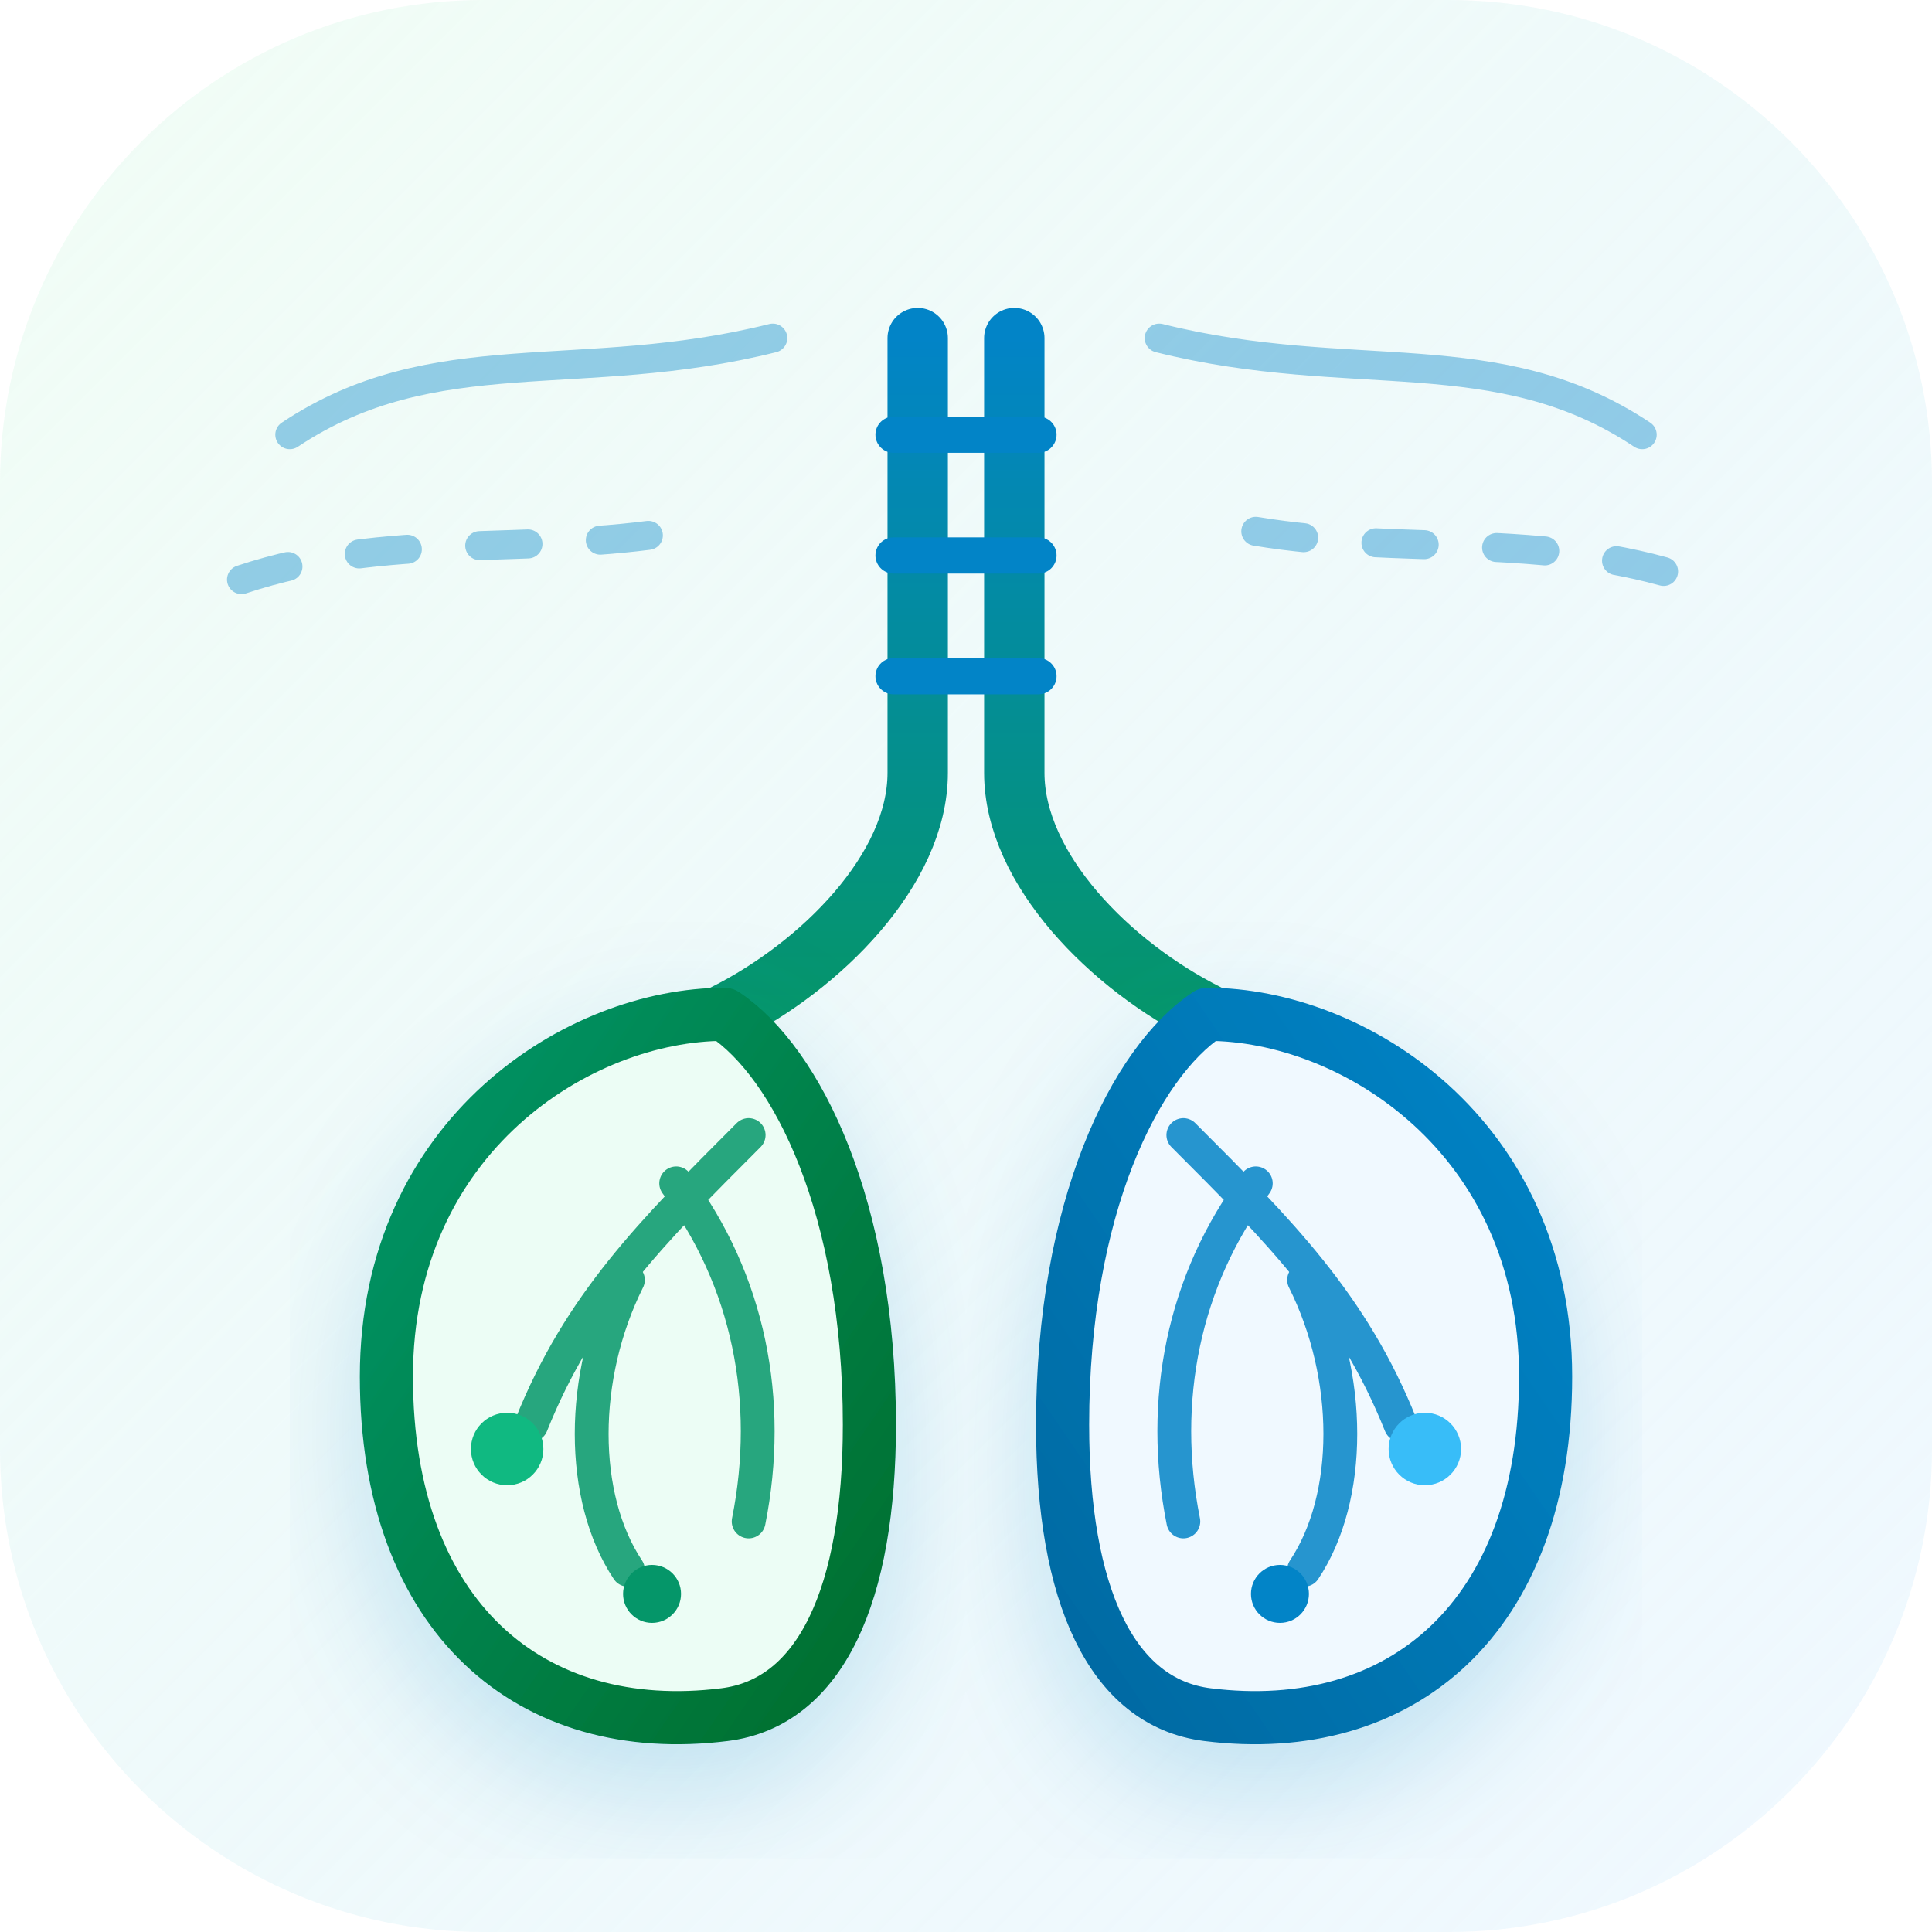
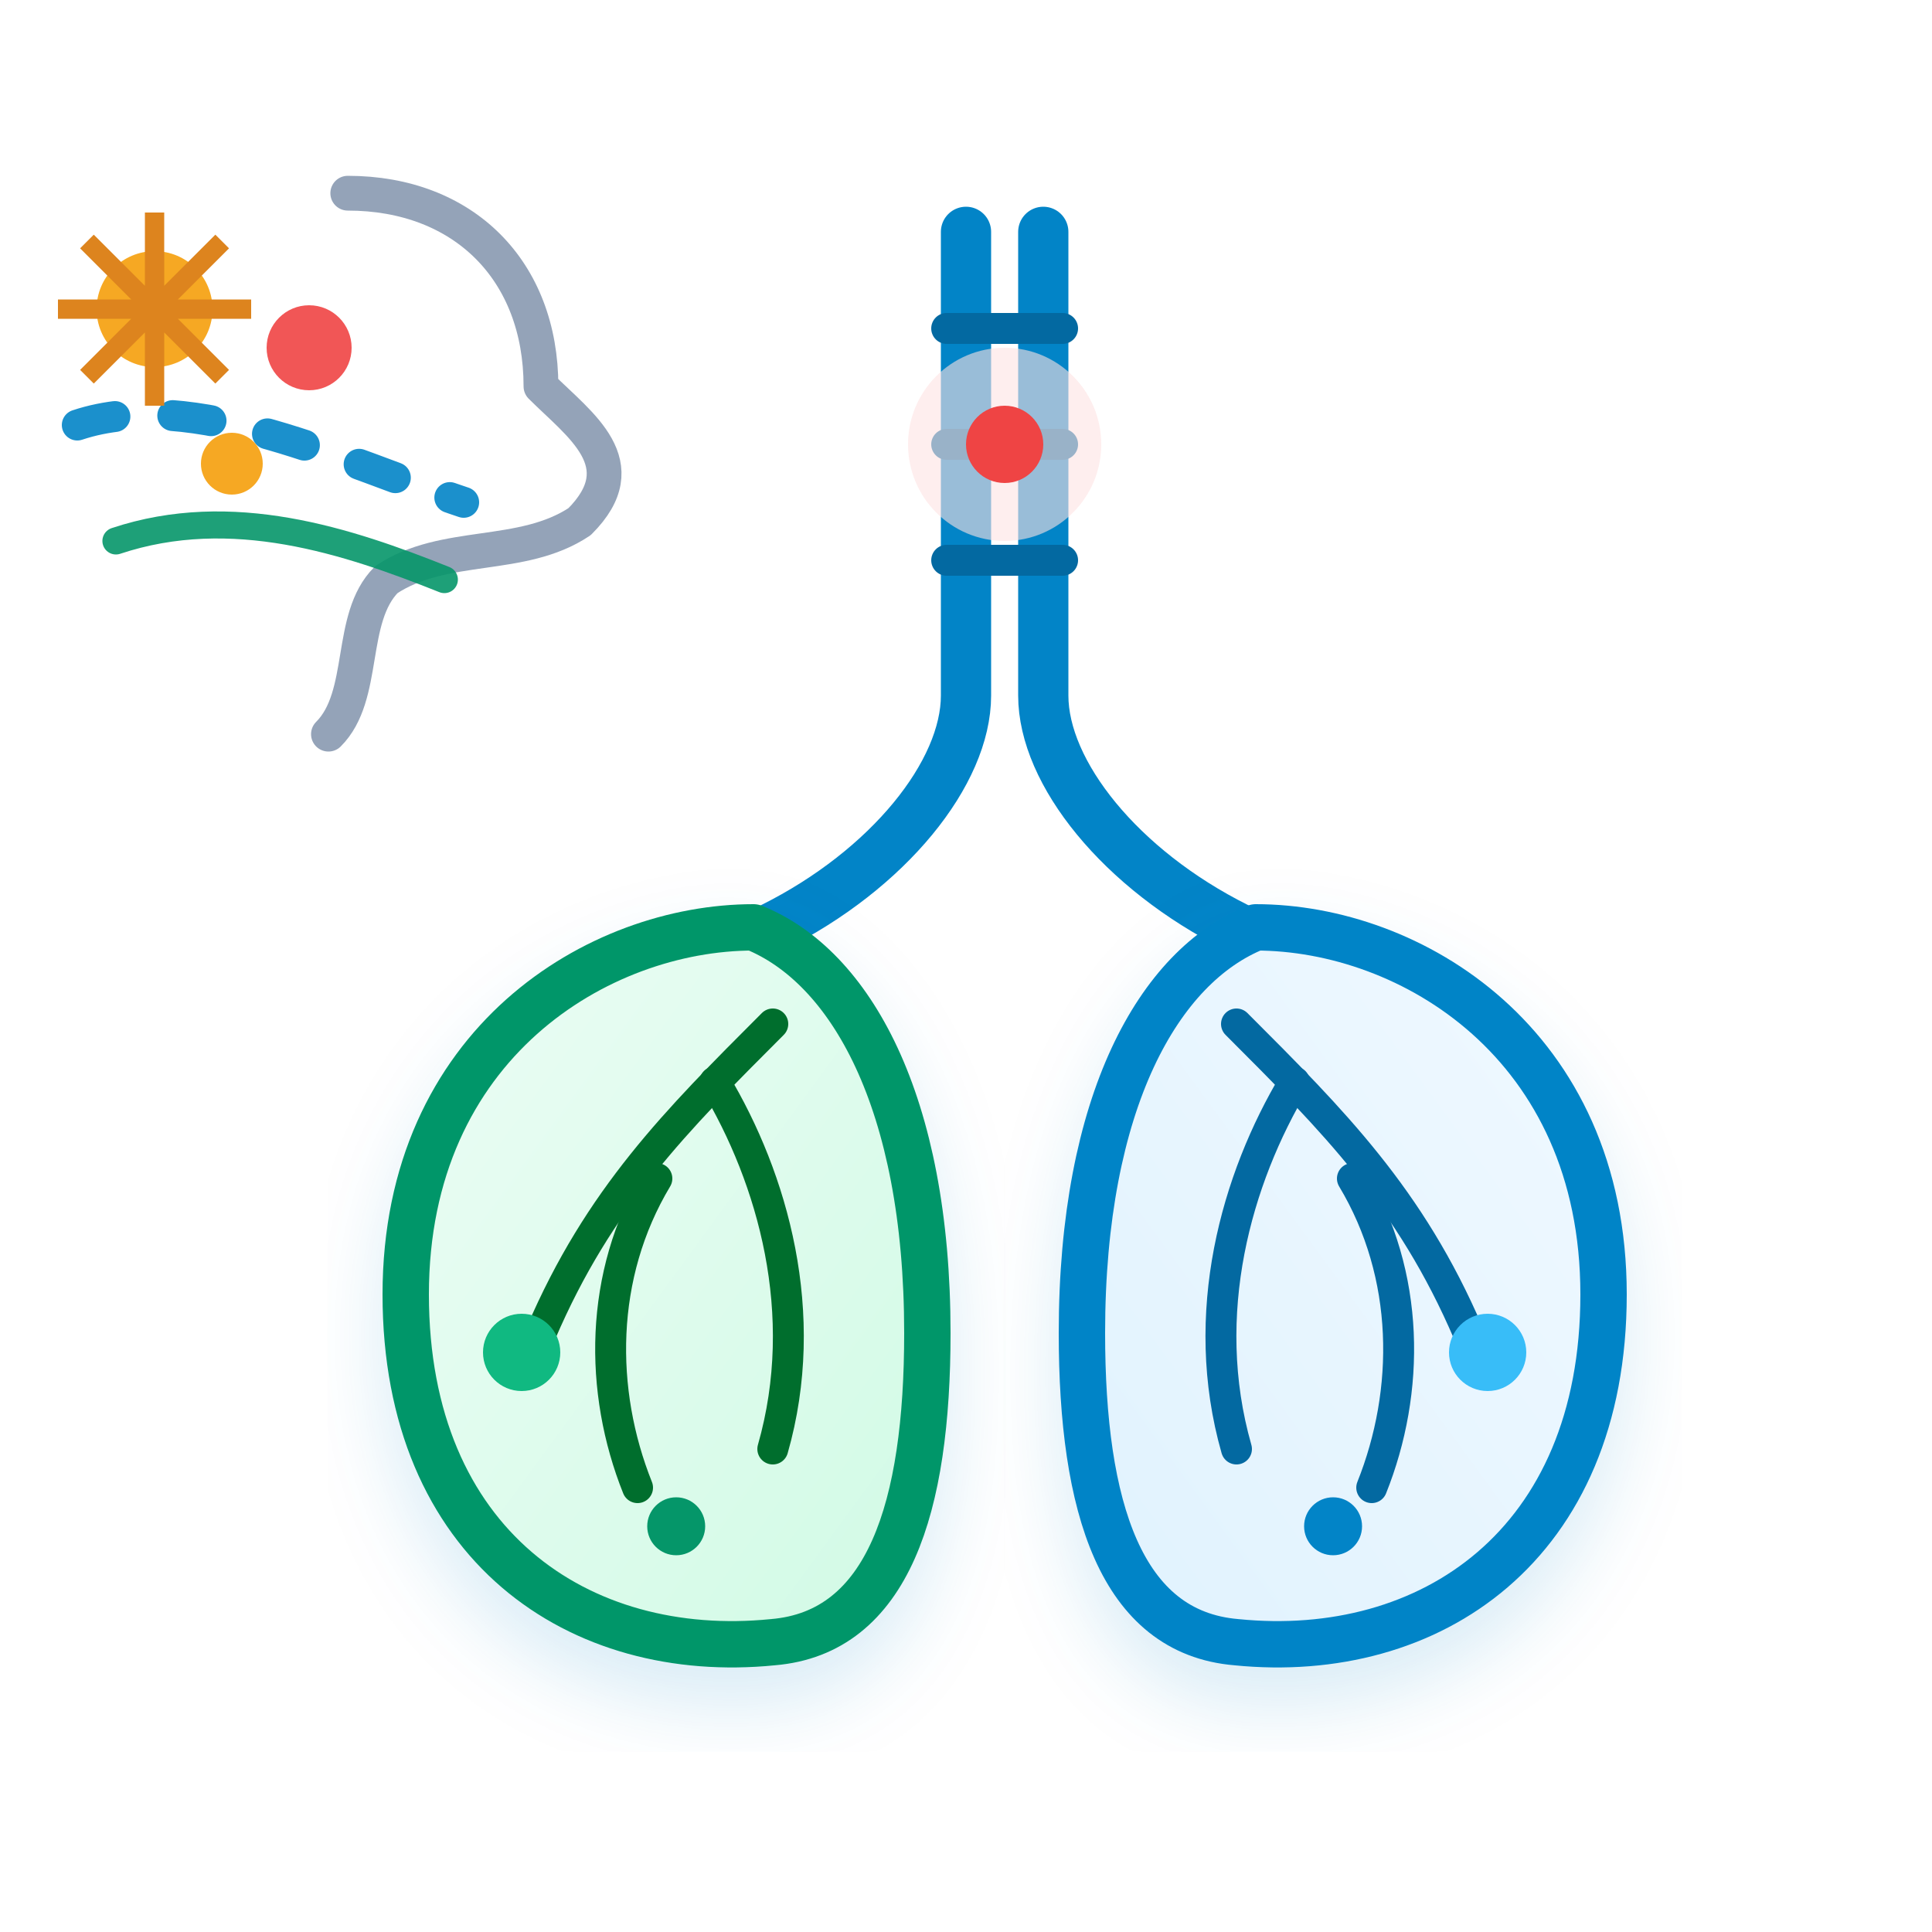
- <svg xmlns="http://www.w3.org/2000/svg" viewBox="0 0 80 80" fill="none">
+ <svg xmlns="http://www.w3.org/2000/svg" viewBox="0 0 100 100" fill="none">
  <defs>
-     <linearGradient id="ar-bg" x1="0%" y1="0%" x2="100%" y2="100%">
-       <stop offset="0%" stop-color="#f0fdf4" stop-opacity="0.9" />
-       <stop offset="100%" stop-color="#e0f2fe" stop-opacity="0.5" />
+     <linearGradient id="ar-lung-l" x1="0%" y1="0%" x2="100%" y2="100%">
+       <stop offset="0%" stop-color="#ecfdf5" />
+       <stop offset="100%" stop-color="#d1fae5" />
    </linearGradient>
-     <linearGradient id="ar-trachea" x1="0%" y1="0%" x2="0%" y2="100%">
-       <stop offset="0%" stop-color="#0284c7" />
-       <stop offset="100%" stop-color="#059669" />
+     <linearGradient id="ar-lung-r" x1="100%" y1="0%" x2="0%" y2="100%">
+       <stop offset="0%" stop-color="#f0f9ff" />
+       <stop offset="100%" stop-color="#e0f2fe" />
    </linearGradient>
-     <linearGradient id="ar-lung-left" x1="0%" y1="0%" x2="100%" y2="100%">
-       <stop offset="0%" stop-color="#059669" />
-       <stop offset="100%" stop-color="#006e2d" />
-     </linearGradient>
-     <linearGradient id="ar-lung-right" x1="100%" y1="0%" x2="0%" y2="100%">
-       <stop offset="0%" stop-color="#0284c7" />
-       <stop offset="100%" stop-color="#0369a1" />
-     </linearGradient>
-     <filter id="ar-shadow" x="-20%" y="-20%" width="140%" height="140%">
-       <feDropShadow dx="0" dy="2" stdDeviation="2.5" flood-color="#0284c7" flood-opacity="0.2" />
+     <radialGradient id="ar-pollen-glow" cx="50%" cy="50%" r="50%">
+       <stop offset="0%" stop-color="#f59e0b" stop-opacity="0.8" />
+       <stop offset="100%" stop-color="#f59e0b" stop-opacity="0" />
+     </radialGradient>
+     <filter id="ar-shadow" x="-15%" y="-15%" width="130%" height="130%">
+       <feDropShadow dx="0" dy="2" stdDeviation="2" flood-color="#0284c7" flood-opacity="0.15" />
    </filter>
  </defs>
-   <rect width="80" height="80" rx="20" fill="url(#ar-bg)" />
-   <g opacity="0.4" stroke="#0284c7" stroke-width="1.2" stroke-linecap="round">
-     <path d="M12 18 C 18 14, 24 16, 32 14" />
-     <path d="M48 14 C 56 16, 62 14, 68 18" />
-     <path d="M10 24 C 16 22, 22 23, 28 22" stroke-dasharray="2 3" />
-     <path d="M52 22 C 58 23, 64 22, 70 24" stroke-dasharray="2 3" />
+   <path d="M18 10 C 24 10, 28 14, 28 20 C 30 22, 33 24, 30 27 C 27 29, 23 28, 20 30 C 18 32, 19 36, 17 38" stroke="#94a3b8" stroke-width="1.8" stroke-linecap="round" stroke-linejoin="round" fill="none" />
+   <g opacity="0.9">
+     <path d="M4 22 C 10 20, 18 24, 24 26" stroke="#0284c7" stroke-width="1.6" stroke-linecap="round" stroke-dasharray="2 3" />
+     <path d="M6 28 C 12 26, 18 28, 23 30" stroke="#059669" stroke-width="1.4" stroke-linecap="round" />
+     <circle cx="8" cy="16" r="3" fill="#f59e0b" />
+     <path d="M8 11 L 8 21 M 3 16 L 13 16 M 4.5 12.5 L 11.5 19.5 M 4.5 19.5 L 11.5 12.5" stroke="#d97706" stroke-width="1" />
+     <circle cx="16" cy="18" r="2.2" fill="#ef4444" />
+     <circle cx="12" cy="24" r="1.6" fill="#f59e0b" />
  </g>
-   <g transform="translate(0, 4)">
-     <path d="M38 10 L 38 28 C 38 32, 34 36, 30 38" stroke="url(#ar-trachea)" stroke-width="2.5" stroke-linecap="round" />
-     <path d="M42 10 L 42 28 C 42 32, 46 36, 50 38" stroke="url(#ar-trachea)" stroke-width="2.5" stroke-linecap="round" />
-     <line x1="37" y1="14" x2="43" y2="14" stroke="#0284c7" stroke-width="1.5" stroke-linecap="round" />
-     <line x1="37" y1="19" x2="43" y2="19" stroke="#0284c7" stroke-width="1.5" stroke-linecap="round" />
-     <line x1="37" y1="24" x2="43" y2="24" stroke="#0284c7" stroke-width="1.5" stroke-linecap="round" />
-     <path d="M30 38 C 24 38, 16 43, 16 53 C 16 63, 22 68, 30 67 C 34 66.5, 36 62, 36 55 C 36 46, 33 40, 30 38 Z" fill="#ecfdf5" stroke="url(#ar-lung-left)" stroke-width="2.2" stroke-linejoin="round" filter="url(#ar-shadow)" />
-     <path d="M50 38 C 56 38, 64 43, 64 53 C 64 63, 58 68, 50 67 C 46 66.5, 44 62, 44 55 C 44 46, 47 40, 50 38 Z" fill="#f0f9ff" stroke="url(#ar-lung-right)" stroke-width="2.2" stroke-linejoin="round" filter="url(#ar-shadow)" />
-     <g stroke="#059669" stroke-width="1.4" stroke-linecap="round" opacity="0.85">
-       <path d="M31 43 C 27 47, 24 50, 22 55" />
-       <path d="M26 49 C 24 53, 24 58, 26 61" />
-       <path d="M28 45 C 31 49, 32 54, 31 59" />
+   <g transform="translate(10, 0)">
+     <path d="M40 12 L 40 36 C 40 40, 36 45, 30 48" stroke="#0284c7" stroke-width="2.6" stroke-linecap="round" />
+     <path d="M44 12 L 44 36 C 44 40, 48 45, 54 48" stroke="#0284c7" stroke-width="2.6" stroke-linecap="round" />
+     <line x1="39" y1="17" x2="45" y2="17" stroke="#0369a1" stroke-width="1.6" stroke-linecap="round" />
+     <line x1="39" y1="23" x2="45" y2="23" stroke="#0369a1" stroke-width="1.6" stroke-linecap="round" />
+     <line x1="39" y1="29" x2="45" y2="29" stroke="#0369a1" stroke-width="1.6" stroke-linecap="round" />
+     <circle cx="42" cy="23" r="5" fill="#fee2e2" opacity="0.6" />
+     <circle cx="42" cy="23" r="2" fill="#ef4444" />
+     <path d="M29 48 C 21 48, 11 54, 11 67 C 11 80, 20 86, 30 85 C 36 84.5, 38 78, 38 69 C 38 57, 34 50, 29 48 Z" fill="url(#ar-lung-l)" stroke="#059669" stroke-width="2.4" stroke-linejoin="round" filter="url(#ar-shadow)" />
+     <path d="M55 48 C 63 48, 73 54, 73 67 C 73 80, 64 86, 54 85 C 48 84.5, 46 78, 46 69 C 46 57, 50 50, 55 48 Z" fill="url(#ar-lung-r)" stroke="#0284c7" stroke-width="2.4" stroke-linejoin="round" filter="url(#ar-shadow)" />
+     <g stroke="#006e2d" stroke-width="1.6" stroke-linecap="round">
+       <path d="M30 53 C 25 58, 21 62, 18 69" />
+       <path d="M24 61 C 21 66, 21 72, 23 77" />
+       <path d="M27 56 C 30 61, 32 68, 30 75" />
    </g>
-     <g stroke="#0284c7" stroke-width="1.4" stroke-linecap="round" opacity="0.85">
-       <path d="M49 43 C 53 47, 56 50, 58 55" />
-       <path d="M54 49 C 56 53, 56 58, 54 61" />
-       <path d="M52 45 C 49 49, 48 54, 49 59" />
+     <g stroke="#0369a1" stroke-width="1.6" stroke-linecap="round">
+       <path d="M54 53 C 59 58, 63 62, 66 69" />
+       <path d="M60 61 C 63 66, 63 72, 61 77" />
+       <path d="M57 56 C 54 61, 52 68, 54 75" />
    </g>
-     <circle cx="21" cy="56" r="1.5" fill="#10b981" />
-     <circle cx="59" cy="56" r="1.5" fill="#38bdf8" />
-     <circle cx="27" cy="62" r="1.2" fill="#059669" />
-     <circle cx="53" cy="62" r="1.2" fill="#0284c7" />
+     <circle cx="17" cy="70" r="2" fill="#10b981" />
+     <circle cx="67" cy="70" r="2" fill="#38bdf8" />
+     <circle cx="25" cy="79" r="1.5" fill="#059669" />
+     <circle cx="59" cy="79" r="1.5" fill="#0284c7" />
  </g>
</svg>
